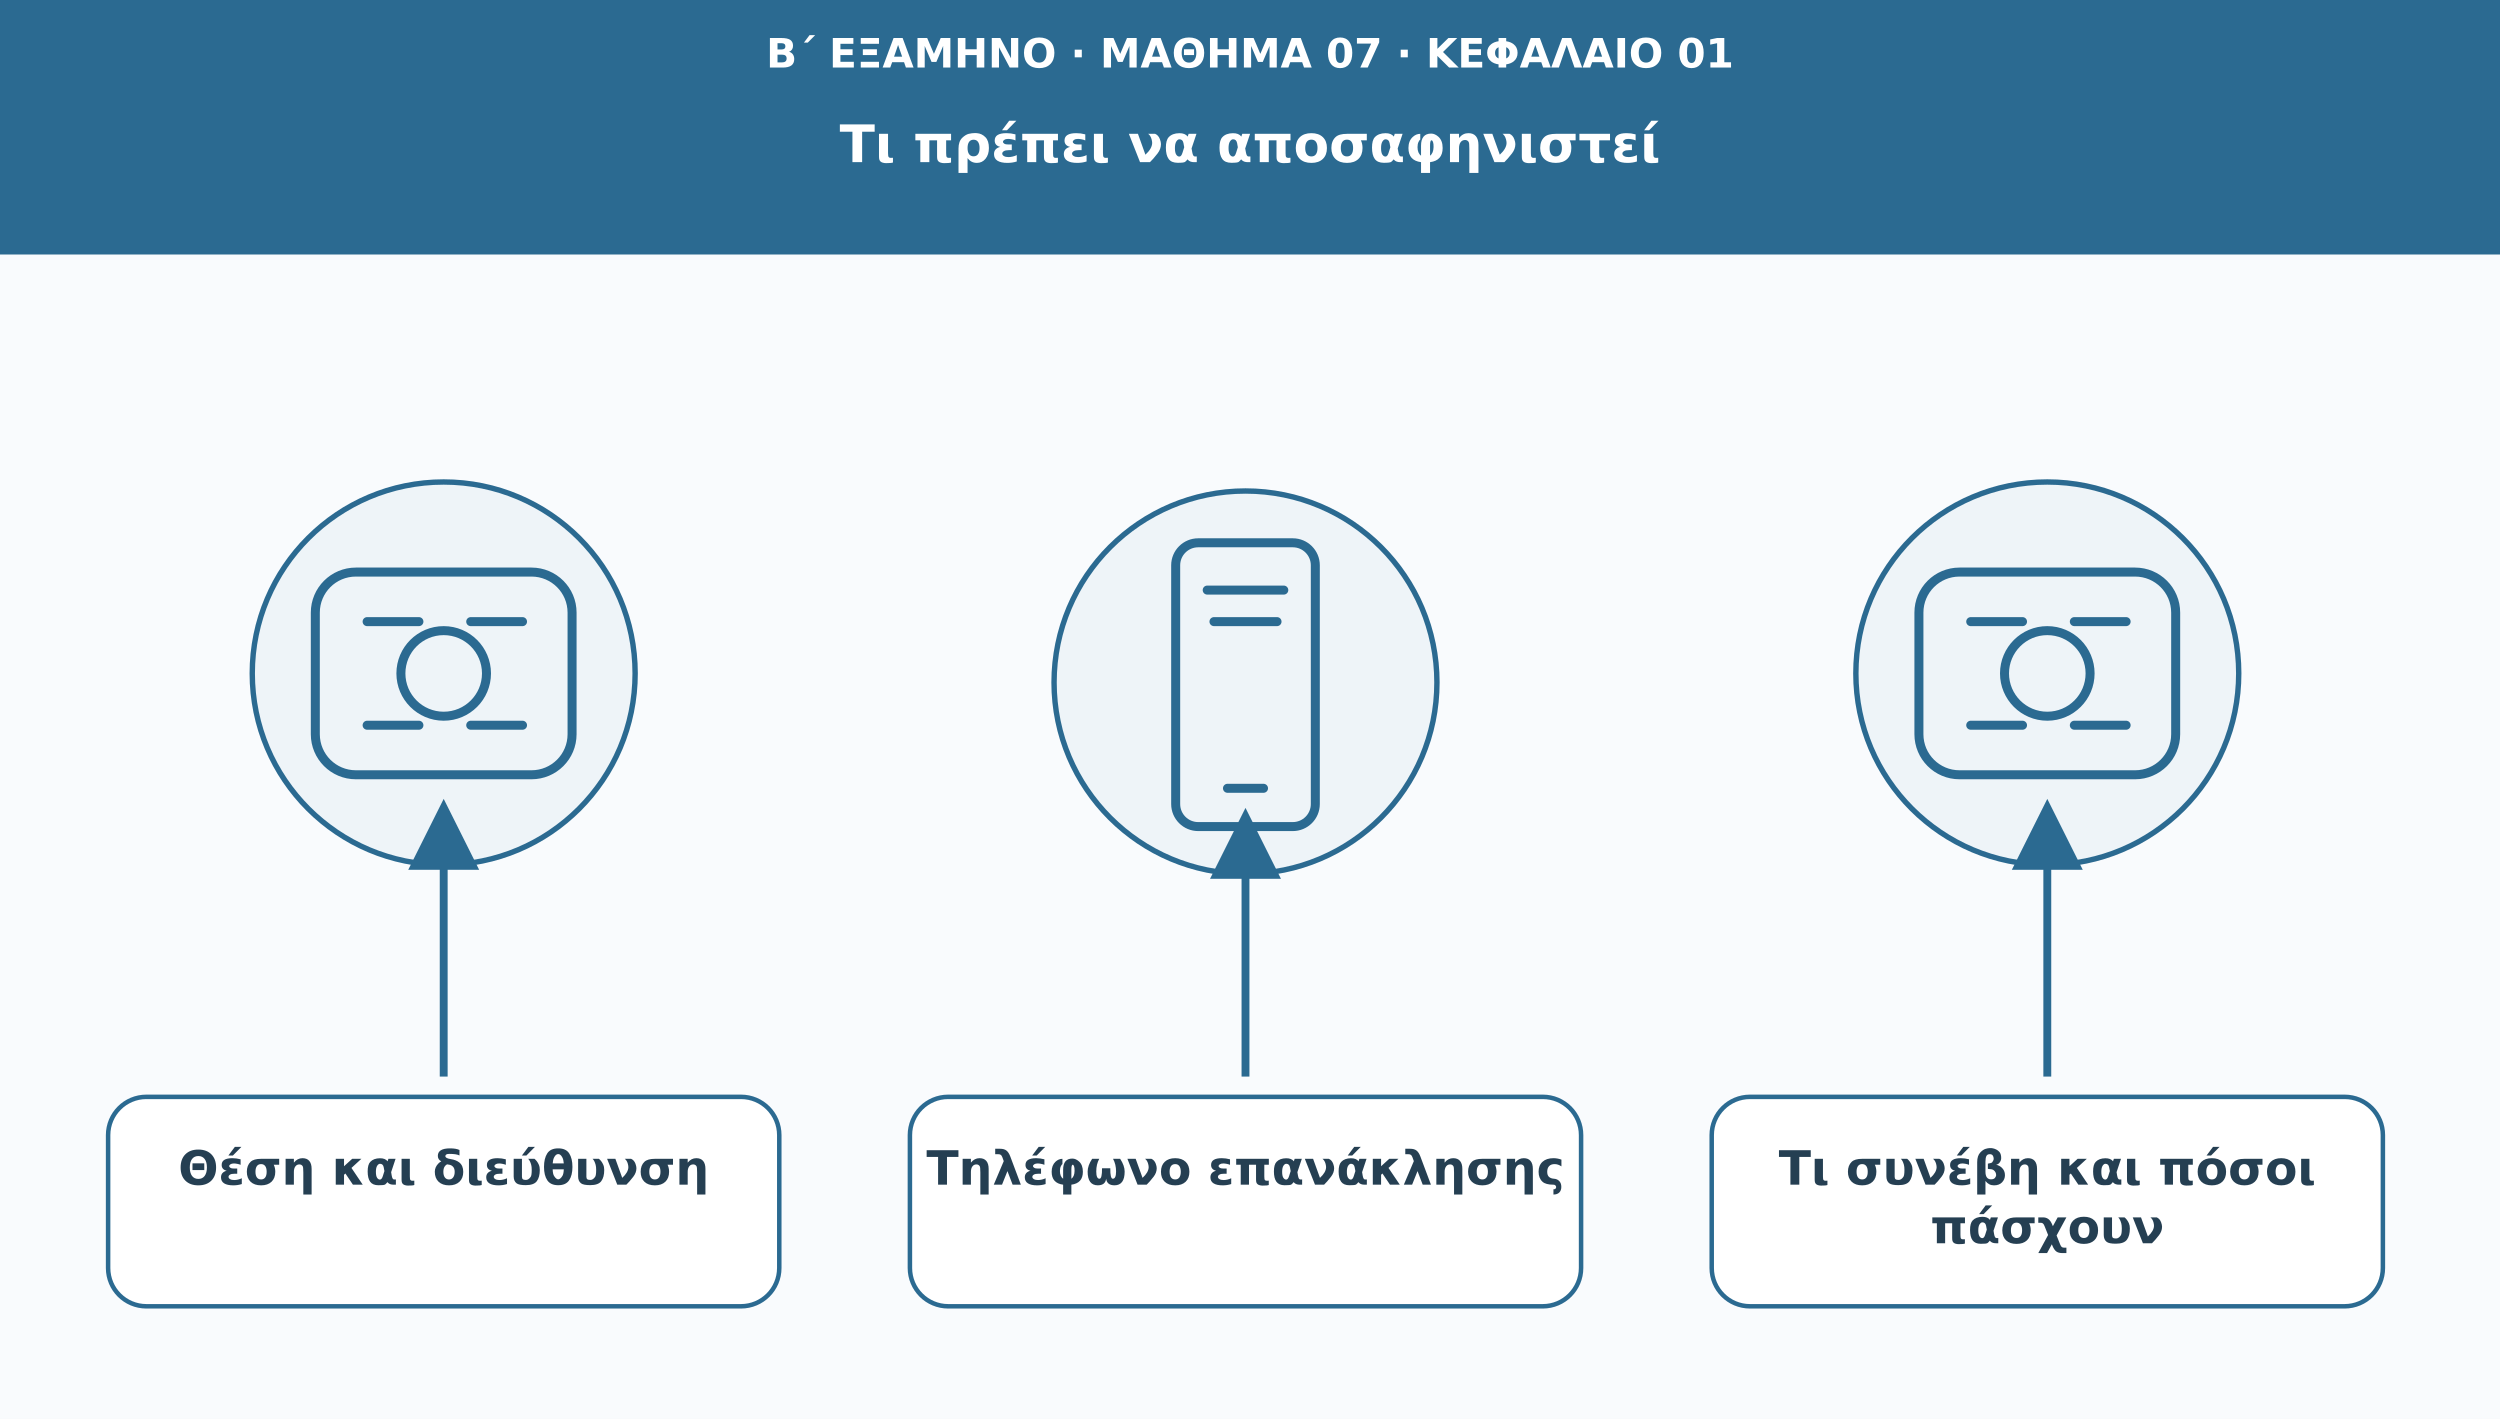
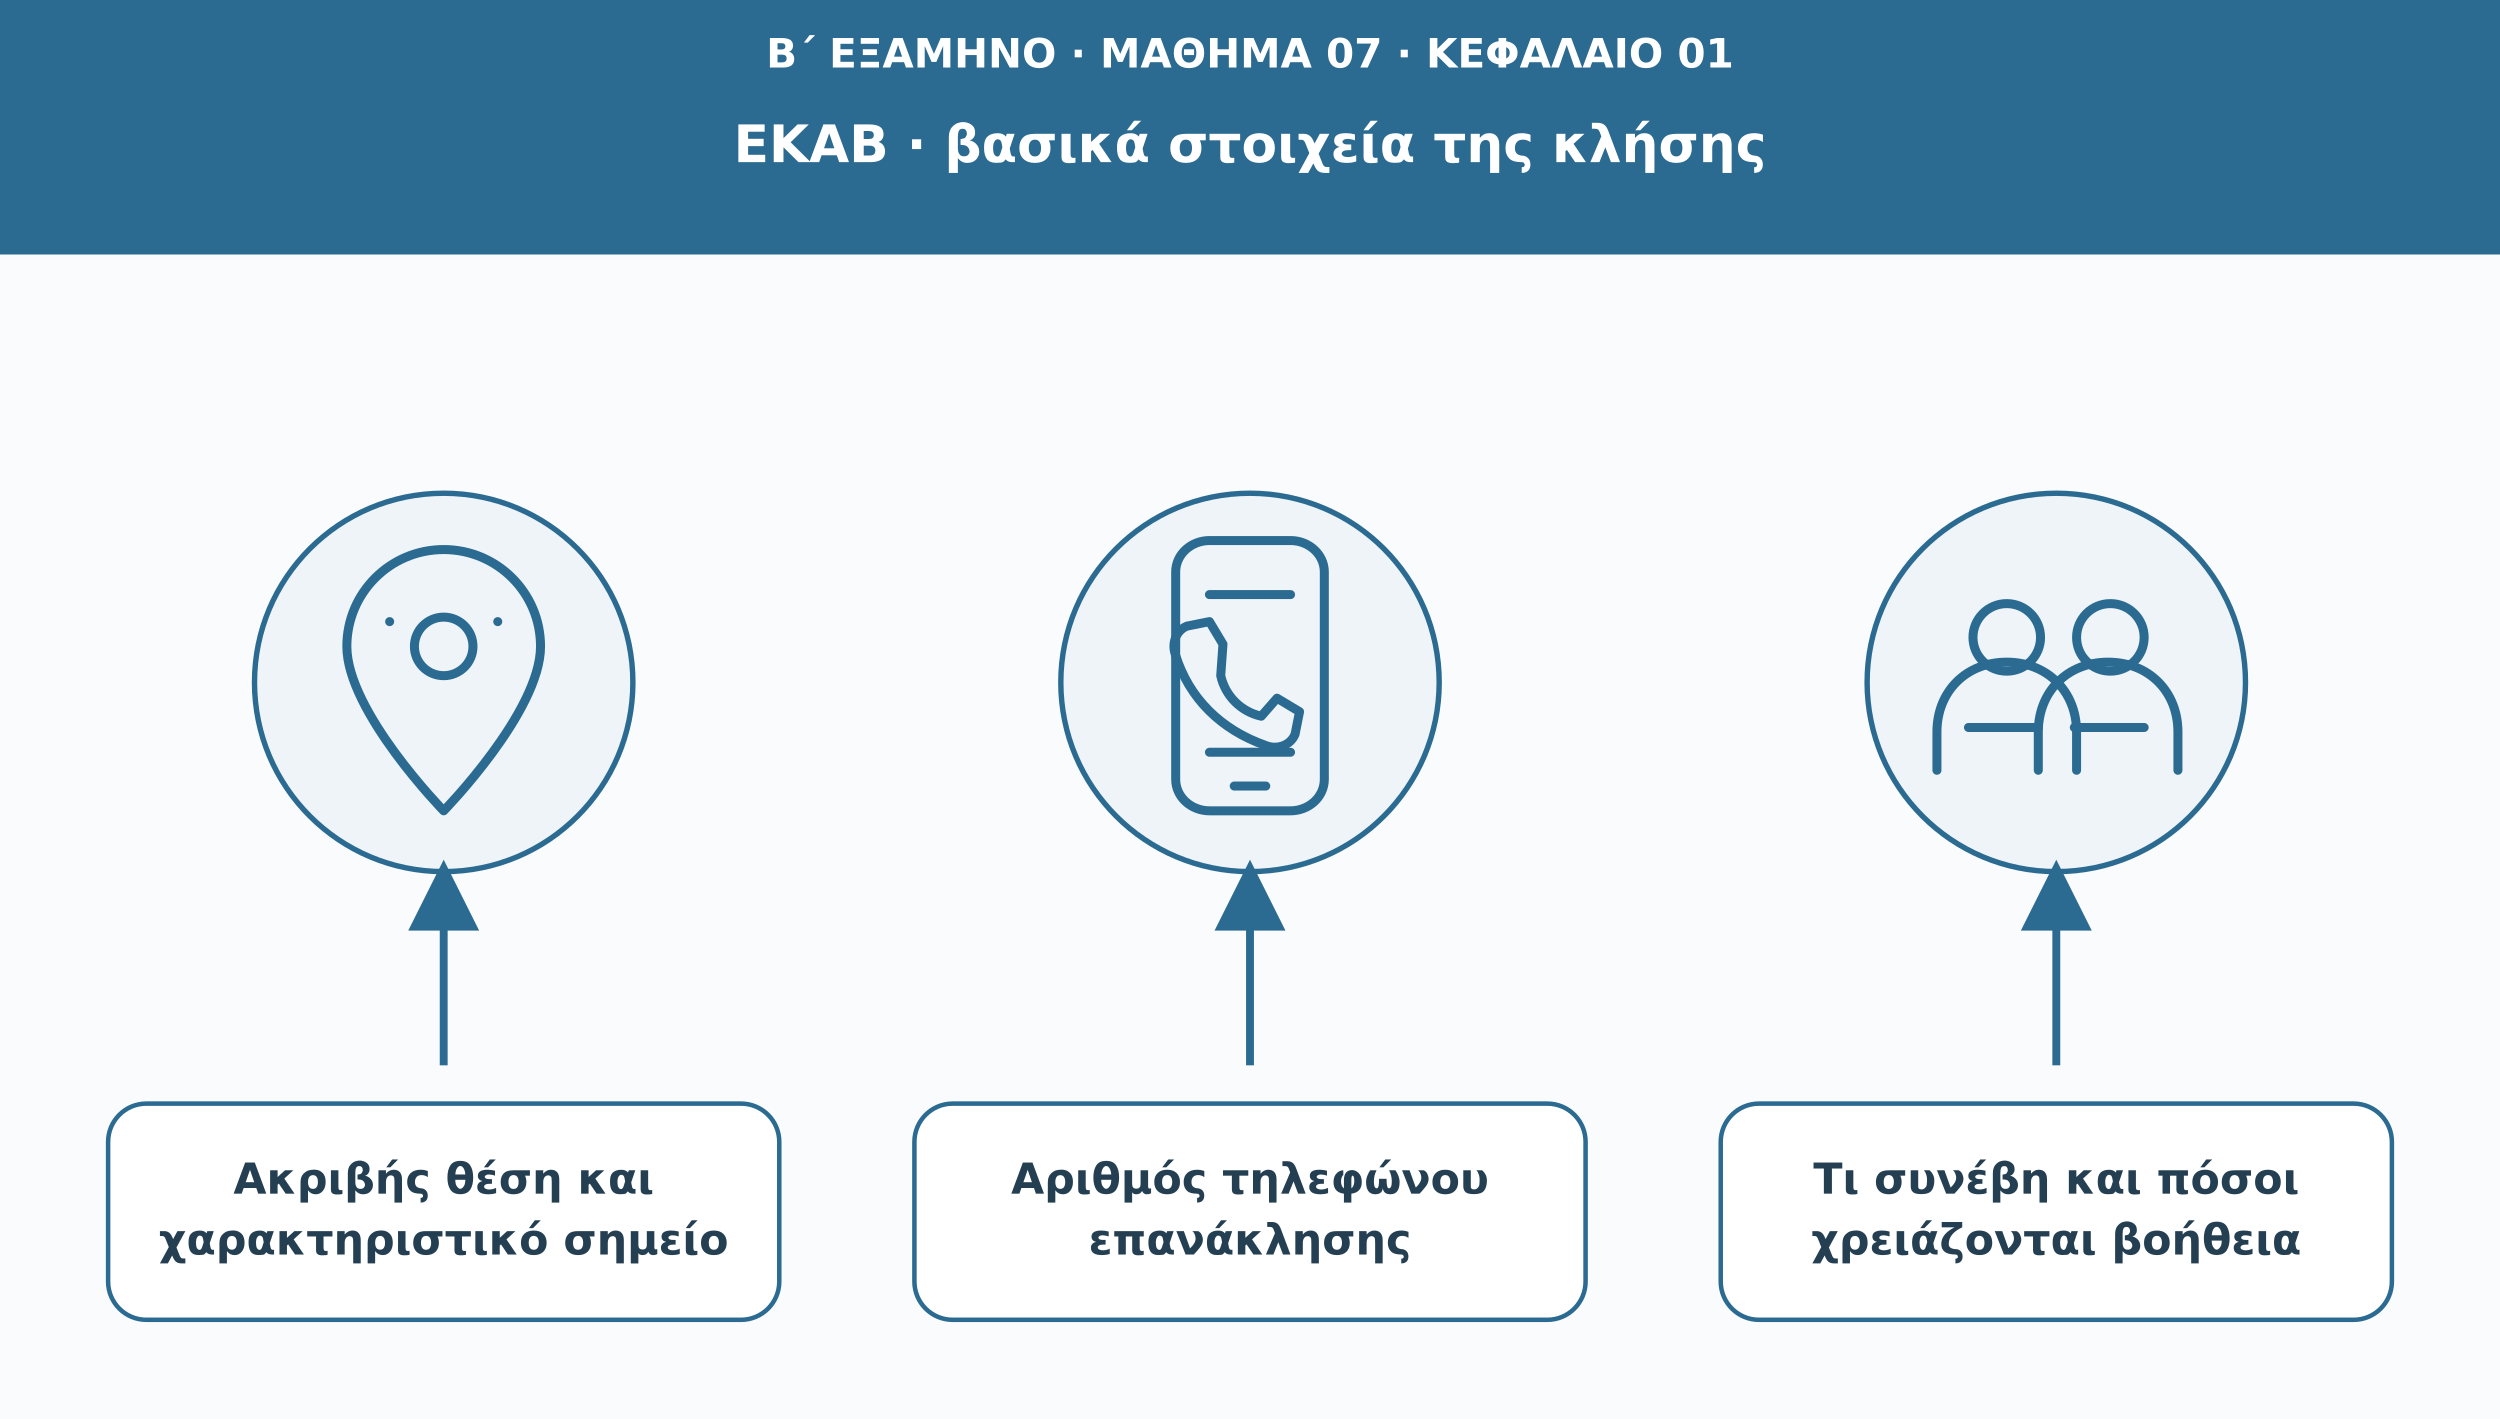
<svg xmlns="http://www.w3.org/2000/svg" viewBox="0 0 1110 630" role="img" aria-labelledby="t d">
  <defs>
    <marker id="arr" viewBox="0 0 10 10" markerWidth="9" markerHeight="9" refX="8" refY="5" orient="auto">
      <path d="M0 0L10 5L0 10Z" fill="#2b6a91" />
    </marker>
  </defs>
  <rect width="1110" height="630" fill="#f9fbfd" />
  <rect width="1110" height="113" fill="#2b6a91" />
-   <text x="555" y="30" font-family="DejaVu Sans,Arial,sans-serif" font-size="18" fill="#ffffff" font-weight="690" text-anchor="middle">Β΄ ΕΞΑΜΗΝΟ · ΜΑΘΗΜΑ 07 · ΚΕΦΑΛΑΙΟ 01</text>
-   <text x="555" y="72" font-family="DejaVu Sans,Arial,sans-serif" font-size="23" fill="#ffffff" font-weight="720" text-anchor="middle">Τι πρέπει να αποσαφηνιστεί</text>
-   <circle cx="197" cy="299" r="85" fill="#eef4f8" stroke="#2b6a91" stroke-width="2.4" />
-   <g transform="translate(197 299)" fill="none" stroke="#2b6a91" stroke-width="4" stroke-linecap="round" stroke-linejoin="round">
-     <rect x="-57" y="-45" width="114" height="90" rx="18" />
-     <circle r="19" />
-     <path d="M-34-23h23m23 0h23m-69 46h23m23 0h23" />
+   <text x="555" y="30" font-family="DejaVu Sans,Arial,sans-serif" font-size="18" fill="#fff" font-weight="690" text-anchor="middle">Β΄ ΕΞΑΜΗΝΟ · ΜΑΘΗΜΑ 07 · ΚΕΦΑΛΑΙΟ 01</text>
+   <text x="555" y="72" font-family="DejaVu Sans,Arial,sans-serif" font-size="23" fill="#fff" font-weight="720" text-anchor="middle">ΕΚΑΒ · βασικά στοιχεία της κλήσης</text>
+   <circle cx="197" cy="303" r="84" fill="#eef4f8" stroke="#2b6a91" stroke-width="2.4" />
+   <g transform="translate(197 303)" fill="none" stroke="#2b6a91" stroke-width="4" stroke-linecap="round" stroke-linejoin="round">
+     <path d="M0 57s-43-44-43-73a43 43 0 1 1 86 0C43 13 0 57 0 57Z" />
+     <circle cy="-16" r="13" />
+     <path d="M-24-27h0m48 0h0" />
  </g>
-   <path d="M197 478L197 361" stroke="#2b6a91" stroke-width="3.5" marker-end="url(#arr)" />
-   <rect x="48" y="487" width="298" height="93" rx="17" fill="#ffffff" stroke="#2b6a91" stroke-width="2" />
-   <text x="197" y="526" font-family="DejaVu Sans,Arial,sans-serif" font-size="21" fill="#253f52" font-weight="700" text-anchor="middle">Θέση και διεύθυνση</text>
-   <circle cx="553" cy="303" r="85" fill="#eef4f8" stroke="#2b6a91" stroke-width="2.4" />
-   <g transform="translate(553 303)" fill="none" stroke="#2b6a91" stroke-width="4" stroke-linecap="round" stroke-linejoin="round">
-     <rect x="-31" y="-62" width="62" height="126" rx="10" />
-     <path d="M-17-41h34m-31 14h28m-22 74h16" />
+   <path d="M197 473V388" fill="none" stroke="#2b6a91" stroke-width="3.5" marker-end="url(#arr)" />
+   <rect x="48" y="490" width="298" height="96" rx="17" fill="#fff" stroke="#2b6a91" stroke-width="2" />
+   <text x="197" y="530" font-family="DejaVu Sans,Arial,sans-serif" font-size="19" fill="#253f52" font-weight="700" text-anchor="middle">Ακριβής θέση και</text>
+   <text x="197" y="557" font-family="DejaVu Sans,Arial,sans-serif" font-size="19" fill="#253f52" font-weight="700" text-anchor="middle">χαρακτηριστικό σημείο</text>
+   <circle cx="555" cy="303" r="84" fill="#eef4f8" stroke="#2b6a91" stroke-width="2.4" />
+   <g transform="translate(555 303)" fill="none" stroke="#2b6a91" stroke-width="4" stroke-linecap="round" stroke-linejoin="round">
+     <path d="M-33-49c0-8 7-14 15-14h36c8 0 15 6 15 14v92c0 8-7 14-15 14h-36c-8 0-15-6-15-14Z" />
+     <path d="M-18-39h36M-18 31h36M-7 46h14" />
+     <path d="M-13-3c2 9 9 16 18 18l7-8 10 6-2 10c-2 5-8 7-13 5-20-7-34-21-40-40-2-5 0-11 5-13l10-2 6 10Z" />
  </g>
-   <path d="M553 478L553 365" stroke="#2b6a91" stroke-width="3.5" marker-end="url(#arr)" />
-   <rect x="404" y="487" width="298" height="93" rx="17" fill="#ffffff" stroke="#2b6a91" stroke-width="2" />
-   <text x="553" y="526" font-family="DejaVu Sans,Arial,sans-serif" font-size="21" fill="#253f52" font-weight="700" text-anchor="middle">Τηλέφωνο επανάκλησης</text>
-   <circle cx="909" cy="299" r="85" fill="#eef4f8" stroke="#2b6a91" stroke-width="2.4" />
-   <g transform="translate(909 299)" fill="none" stroke="#2b6a91" stroke-width="4" stroke-linecap="round" stroke-linejoin="round">
-     <rect x="-57" y="-45" width="114" height="90" rx="18" />
-     <circle r="19" />
-     <path d="M-34-23h23m23 0h23m-69 46h23m23 0h23" />
+   <path d="M555 473V388" fill="none" stroke="#2b6a91" stroke-width="3.5" marker-end="url(#arr)" />
+   <rect x="406" y="490" width="298" height="96" rx="17" fill="#fff" stroke="#2b6a91" stroke-width="2" />
+   <text x="555" y="530" font-family="DejaVu Sans,Arial,sans-serif" font-size="19" fill="#253f52" font-weight="700" text-anchor="middle">Αριθμός τηλεφώνου</text>
+   <text x="555" y="557" font-family="DejaVu Sans,Arial,sans-serif" font-size="19" fill="#253f52" font-weight="700" text-anchor="middle">επανάκλησης</text>
+   <circle cx="913" cy="303" r="84" fill="#eef4f8" stroke="#2b6a91" stroke-width="2.4" />
+   <g transform="translate(913 303)" fill="none" stroke="#2b6a91" stroke-width="4" stroke-linecap="round" stroke-linejoin="round">
+     <circle cx="-22" cy="-20" r="15" />
+     <circle cx="24" cy="-20" r="15" />
+     <path d="M-53 39V22c0-18 13-31 31-31s31 13 31 31v17M-8 39V22c0-18 13-31 31-31s31 13 31 31v17" />
+     <path d="M-39 20h31m16 0h31" />
  </g>
-   <path d="M909 478L909 361" stroke="#2b6a91" stroke-width="3.5" marker-end="url(#arr)" />
-   <rect x="760" y="487" width="298" height="93" rx="17" fill="#ffffff" stroke="#2b6a91" stroke-width="2" />
-   <text x="909" y="526" font-family="DejaVu Sans,Arial,sans-serif" font-size="21" fill="#253f52" font-weight="700" text-anchor="middle">Τι συνέβη και πόσοι</text>
-   <text x="909" y="552" font-family="DejaVu Sans,Arial,sans-serif" font-size="21" fill="#253f52" font-weight="700" text-anchor="middle">πάσχουν</text>
+   <path d="M913 473V388" fill="none" stroke="#2b6a91" stroke-width="3.5" marker-end="url(#arr)" />
+   <rect x="764" y="490" width="298" height="96" rx="17" fill="#fff" stroke="#2b6a91" stroke-width="2" />
+   <text x="913" y="530" font-family="DejaVu Sans,Arial,sans-serif" font-size="19" fill="#253f52" font-weight="700" text-anchor="middle">Τι συνέβη και πόσοι</text>
+   <text x="913" y="557" font-family="DejaVu Sans,Arial,sans-serif" font-size="19" fill="#253f52" font-weight="700" text-anchor="middle">χρειάζονται βοήθεια</text>
</svg>
